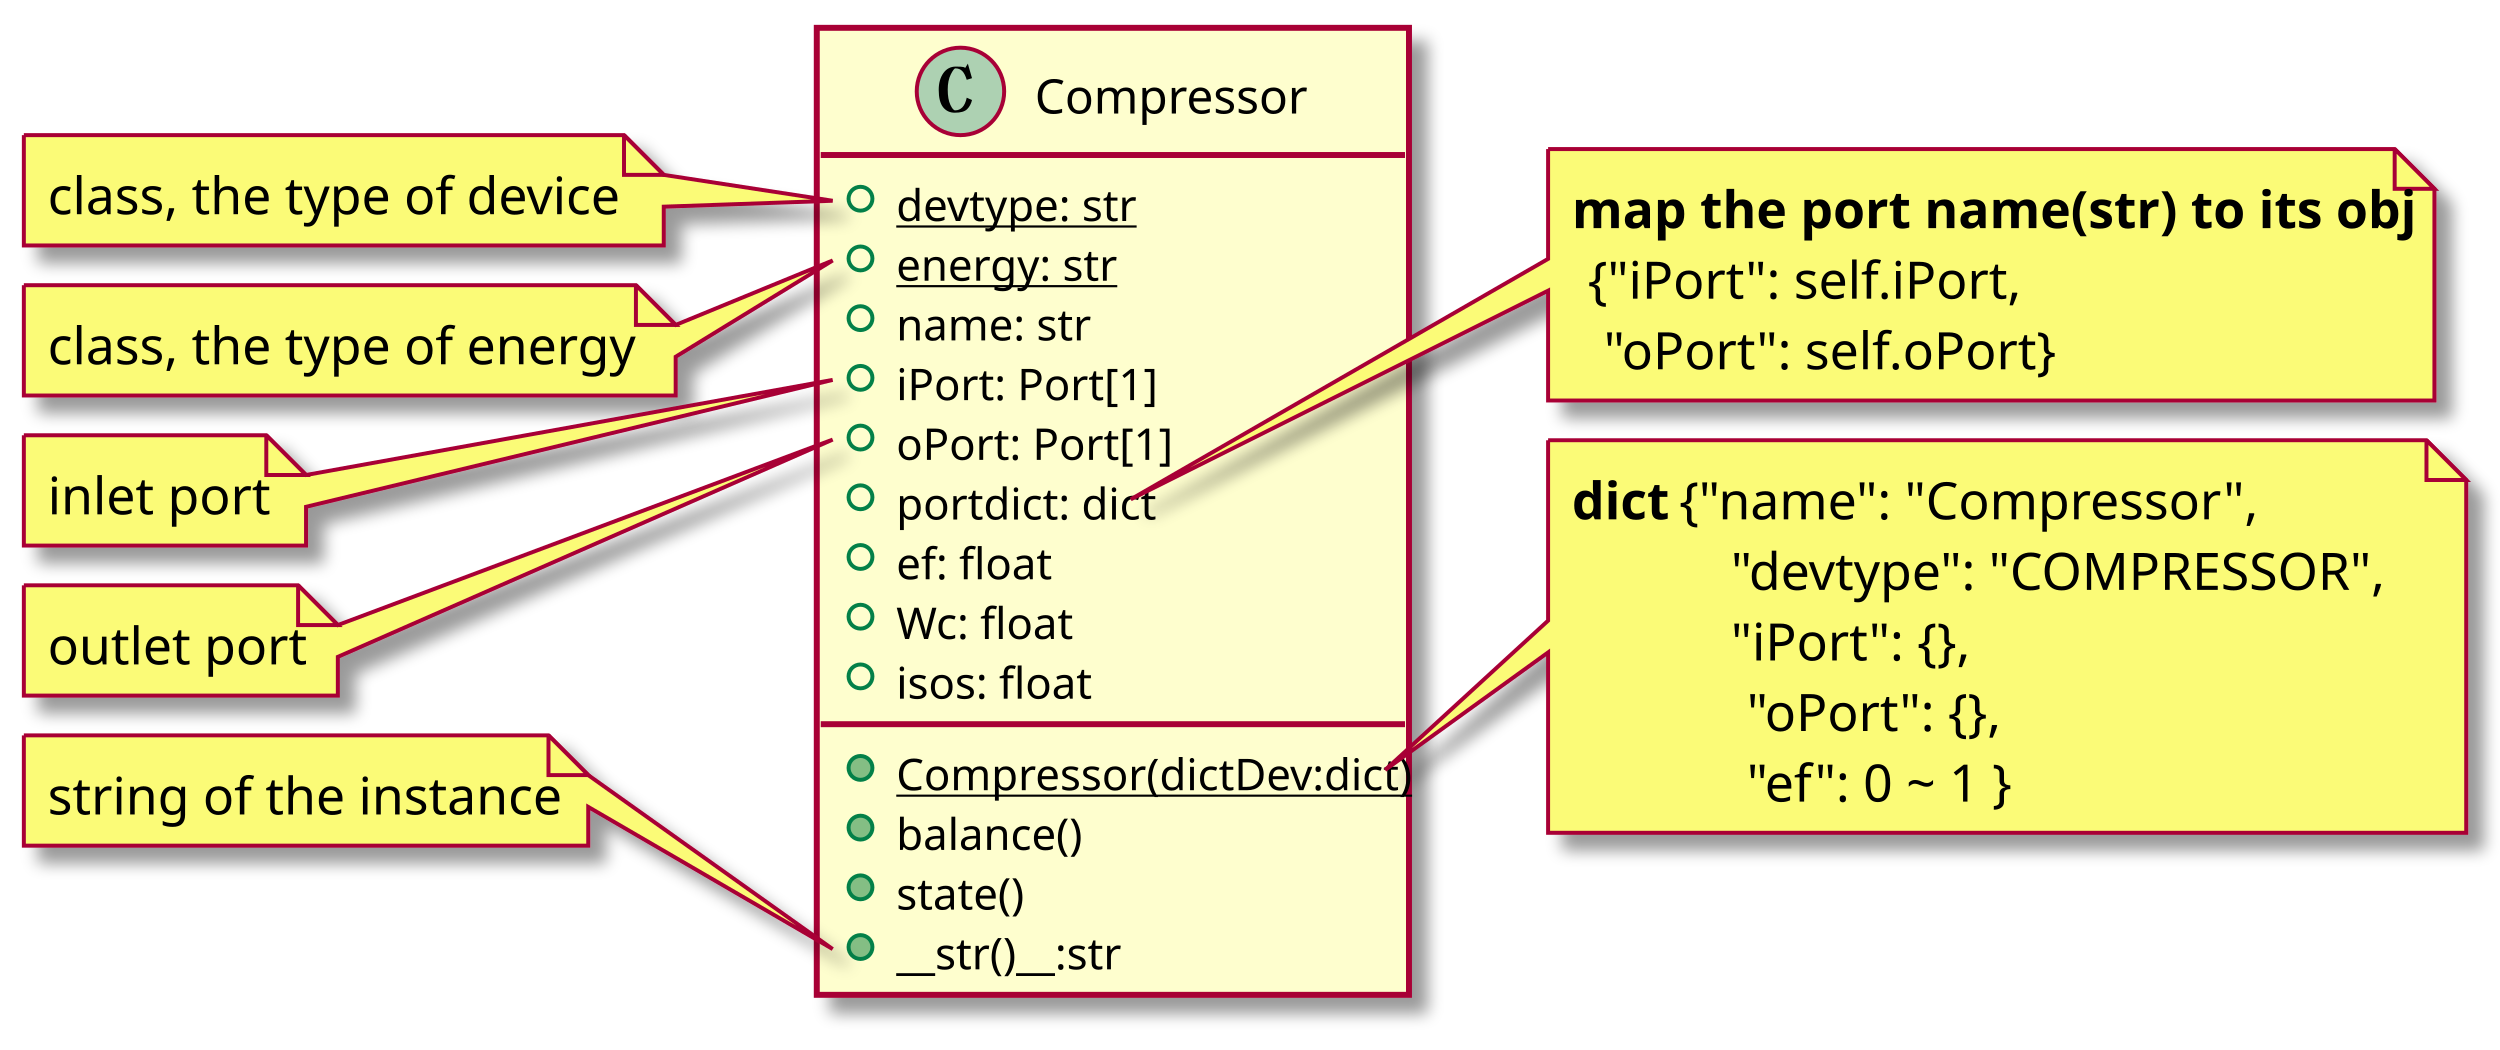
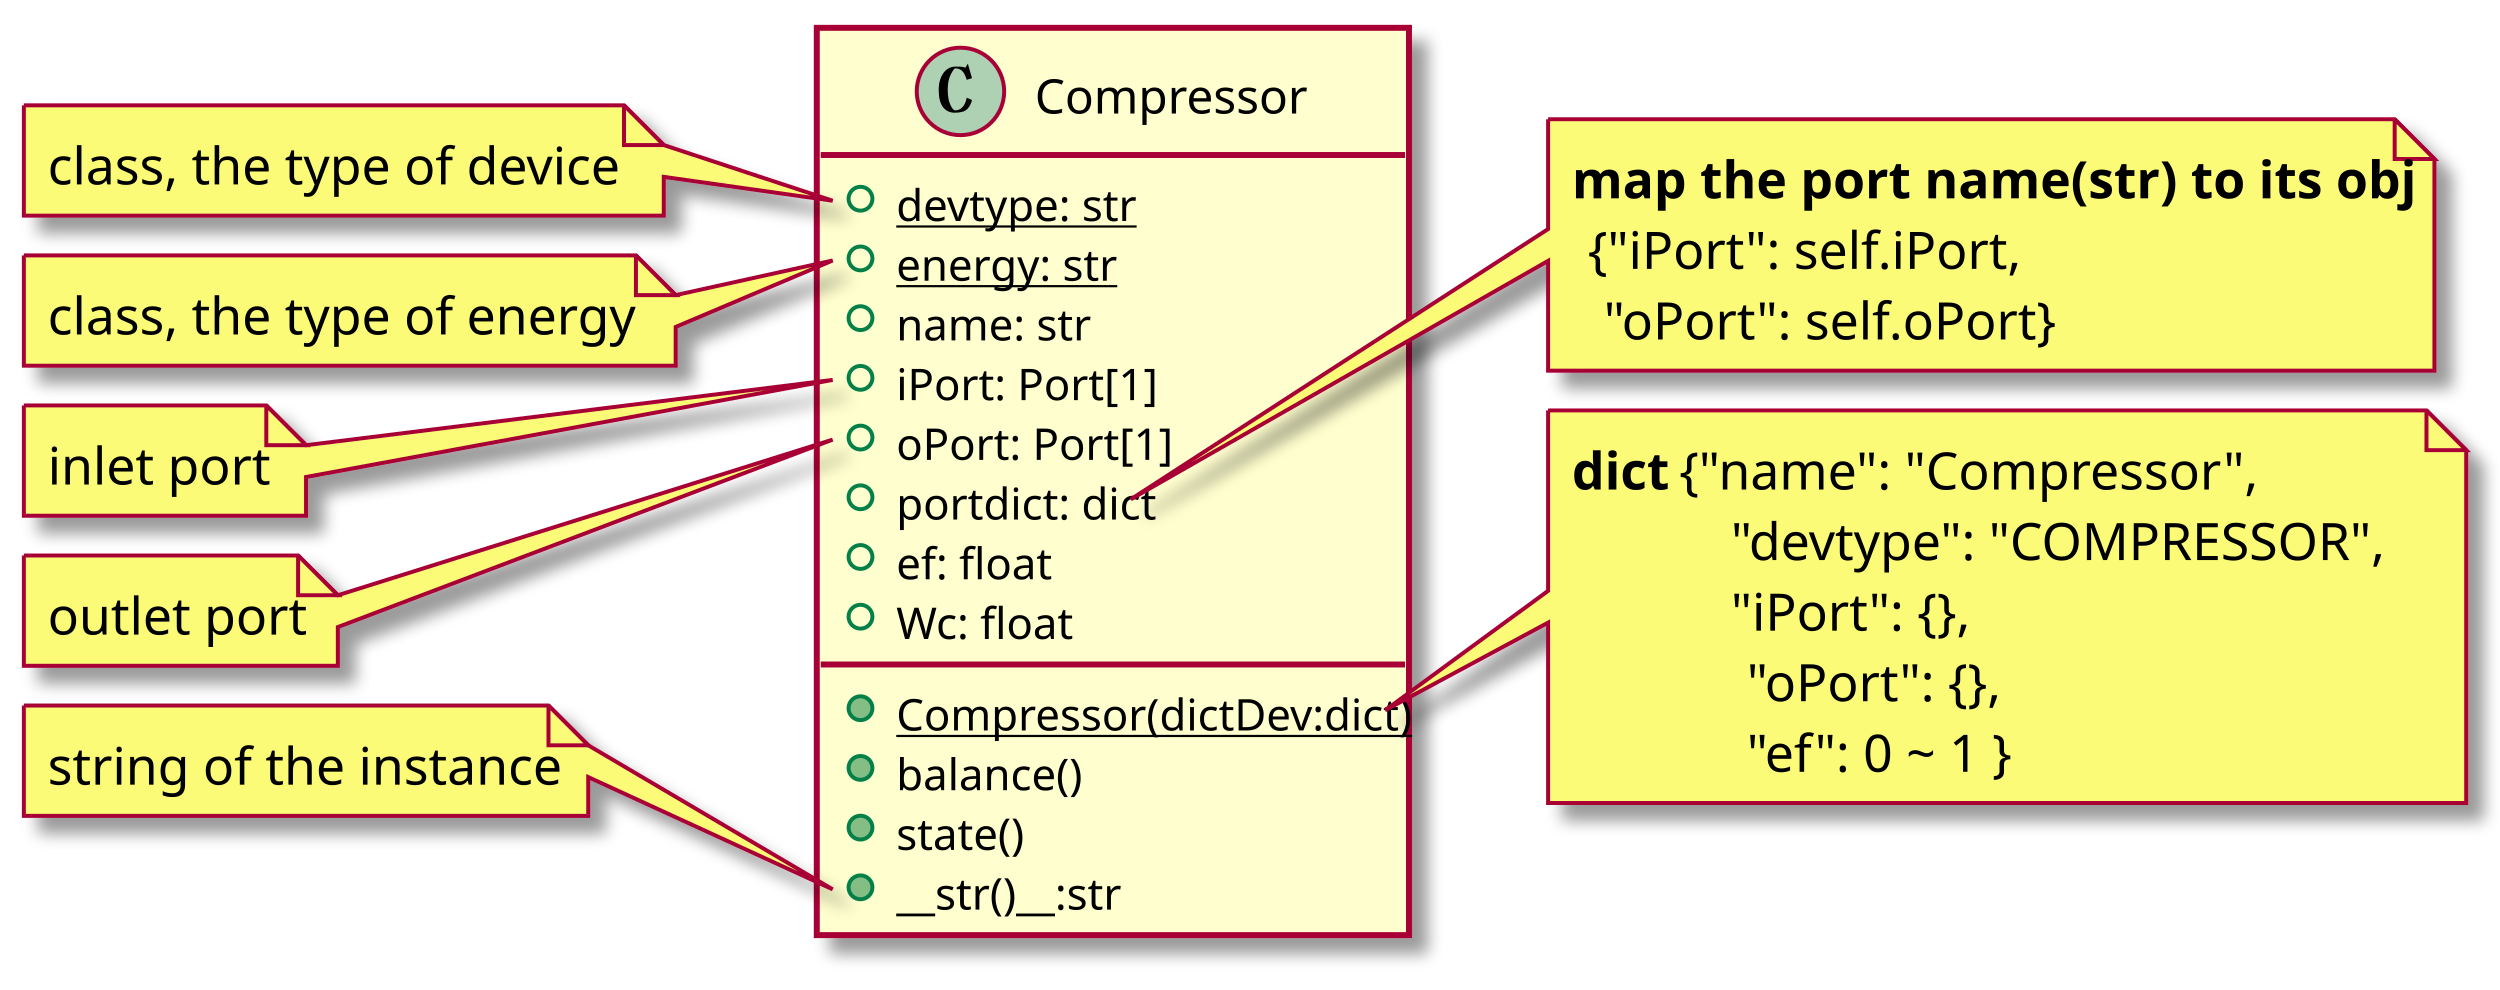
- <svg xmlns="http://www.w3.org/2000/svg" contentScriptType="application/ecmascript" contentStyleType="text/css" height="264px" preserveAspectRatio="none" style="width:629px;height:264px;background:#FFFFFF;" version="1.1" viewBox="0 0 629 264" width="629px" zoomAndPan="magnify">
+ <svg xmlns="http://www.w3.org/2000/svg" contentScriptType="application/ecmascript" contentStyleType="text/css" height="249px" preserveAspectRatio="none" style="width:629px;height:249px;background:#FFFFFF;" version="1.1" viewBox="0 0 629 249" width="629px" zoomAndPan="magnify">
  <defs>
-     <filter height="300%" id="f1ahy1m8o2zhh9" width="300%" x="-1" y="-1">
+     <filter height="300%" id="f4d4rcrqam0tv" width="300%" x="-1" y="-1">
      <feGaussianBlur result="blurOut" stdDeviation="2.0" />
      <feColorMatrix in="blurOut" result="blurOut2" type="matrix" values="0 0 0 0 0 0 0 0 0 0 0 0 0 0 0 0 0 0 .4 0" />
      <feOffset dx="4.0" dy="4.0" in="blurOut2" result="blurOut3" />
      <feBlend in="SourceGraphic" in2="blurOut3" mode="normal" />
    </filter>
  </defs>
  <g>
-     <rect codeLine="1" fill="#FEFECE" filter="url(#f1ahy1m8o2zhh9)" height="243.298" id="Compressor" style="stroke:#A80036;stroke-width:1.5;" width="149" x="205.5" y="7" />
+     <rect codeLine="1" fill="#FEFECE" filter="url(#f4d4rcrqam0tv)" height="228.275" id="Compressor" style="stroke:#A80036;stroke-width:1.5;" width="149" x="205.5" y="7" />
    <ellipse cx="241.65" cy="23" fill="#ADD1B2" rx="11" ry="11" style="stroke:#A80036;stroke-width:1.0;" />
    <path d="M240.228,28.359 Q238.369,28.359 237.275,26.969 Q236.181,25.578 236.181,22.594 Q236.181,20.062 237.345,18.406 Q238.509,16.75 240.494,16.75 Q241.963,16.75 242.431,16.875 Q242.9,17.078 242.9,17.078 Q242.9,17.078 242.9,17.008 Q242.9,16.938 243.509,16.016 L244.556,19.672 L243.228,20.078 Q242.759,18.531 242.095,17.867 Q241.431,17.203 240.369,17.203 Q239.978,17.203 239.213,18.734 Q238.447,20.266 238.447,22.516 Q238.447,24.984 239.111,26.375 Q239.775,27.766 240.306,27.766 Q241.369,27.766 242.127,27 Q242.884,26.234 243.228,24.578 L244.556,25.172 Q244.228,26.578 243.33,27.469 Q242.431,28.359 240.228,28.359 Z " fill="#000000" />
    <text fill="#000000" font-family="sans-serif" font-size="12" lengthAdjust="spacing" textLength="70" x="260.35" y="28.558">Compressor</text>
    <line style="stroke:#A80036;stroke-width:1.5;" x1="206.5" x2="353.5" y1="39" y2="39" />
    <ellipse cx="216.5" cy="50" rx="3" ry="3" style="stroke:#038048;stroke-width:1.0;fill:none;" />
    <text fill="#000000" font-family="sans-serif" font-size="11" lengthAdjust="spacing" text-decoration="underline" textLength="58" x="225.5" y="55.606">devtype: str</text>
    <ellipse cx="216.5" cy="65.023" rx="3" ry="3" style="stroke:#038048;stroke-width:1.0;fill:none;" />
    <text fill="#000000" font-family="sans-serif" font-size="11" lengthAdjust="spacing" text-decoration="underline" textLength="53" x="225.5" y="70.629">energy: str</text>
    <ellipse cx="216.5" cy="80.046" rx="3" ry="3" style="stroke:#038048;stroke-width:1.0;fill:none;" />
    <text fill="#000000" font-family="sans-serif" font-size="11" lengthAdjust="spacing" textLength="45" x="225.5" y="85.652">name: str</text>
    <ellipse cx="216.5" cy="95.069" rx="3" ry="3" style="stroke:#038048;stroke-width:1.0;fill:none;" />
    <text fill="#000000" font-family="sans-serif" font-size="11" lengthAdjust="spacing" textLength="58" x="225.5" y="100.675">iPort: Port[1]</text>
    <ellipse cx="216.5" cy="110.092" rx="3" ry="3" style="stroke:#038048;stroke-width:1.0;fill:none;" />
    <text fill="#000000" font-family="sans-serif" font-size="11" lengthAdjust="spacing" textLength="62" x="225.5" y="115.698">oPort: Port[1]</text>
    <ellipse cx="216.5" cy="125.115" rx="3" ry="3" style="stroke:#038048;stroke-width:1.0;fill:none;" />
    <text fill="#000000" font-family="sans-serif" font-size="11" lengthAdjust="spacing" textLength="59" x="225.5" y="130.721">portdict: dict</text>
    <ellipse cx="216.5" cy="140.138" rx="3" ry="3" style="stroke:#038048;stroke-width:1.0;fill:none;" />
    <text fill="#000000" font-family="sans-serif" font-size="11" lengthAdjust="spacing" textLength="37" x="225.5" y="145.744">ef: float</text>
    <ellipse cx="216.5" cy="155.161" rx="3" ry="3" style="stroke:#038048;stroke-width:1.0;fill:none;" />
    <text fill="#000000" font-family="sans-serif" font-size="11" lengthAdjust="spacing" textLength="43" x="225.5" y="160.767">Wc: float</text>
-     <ellipse cx="216.5" cy="170.184" rx="3" ry="3" style="stroke:#038048;stroke-width:1.0;fill:none;" />
-     <text fill="#000000" font-family="sans-serif" font-size="11" lengthAdjust="spacing" textLength="47" x="225.5" y="175.79">isos: float</text>
-     <line style="stroke:#A80036;stroke-width:1.5;" x1="206.5" x2="353.5" y1="182.207" y2="182.207" />
+     <line style="stroke:#A80036;stroke-width:1.5;" x1="206.5" x2="353.5" y1="167.184" y2="167.184" />
+     <ellipse cx="216.5" cy="178.184" fill="#84BE84" rx="3" ry="3" style="stroke:#038048;stroke-width:1.0;" />
+     <text fill="#000000" font-family="sans-serif" font-size="11" lengthAdjust="spacing" text-decoration="underline" textLength="123" x="225.5" y="183.79">Compressor(dictDev:dict)</text>
    <ellipse cx="216.5" cy="193.207" fill="#84BE84" rx="3" ry="3" style="stroke:#038048;stroke-width:1.0;" />
-     <text fill="#000000" font-family="sans-serif" font-size="11" lengthAdjust="spacing" text-decoration="underline" textLength="123" x="225.5" y="198.812">Compressor(dictDev:dict)</text>
+     <text fill="#000000" font-family="sans-serif" font-size="11" lengthAdjust="spacing" textLength="46" x="225.5" y="198.812">balance()</text>
    <ellipse cx="216.5" cy="208.23" fill="#84BE84" rx="3" ry="3" style="stroke:#038048;stroke-width:1.0;" />
-     <text fill="#000000" font-family="sans-serif" font-size="11" lengthAdjust="spacing" textLength="46" x="225.5" y="213.835">balance()</text>
+     <text fill="#000000" font-family="sans-serif" font-size="11" lengthAdjust="spacing" textLength="32" x="225.5" y="213.835">state()</text>
    <ellipse cx="216.5" cy="223.252" fill="#84BE84" rx="3" ry="3" style="stroke:#038048;stroke-width:1.0;" />
-     <text fill="#000000" font-family="sans-serif" font-size="11" lengthAdjust="spacing" textLength="32" x="225.5" y="228.858">state()</text>
-     <ellipse cx="216.5" cy="238.275" fill="#84BE84" rx="3" ry="3" style="stroke:#038048;stroke-width:1.0;" />
-     <text fill="#000000" font-family="sans-serif" font-size="11" lengthAdjust="spacing" textLength="61" x="225.5" y="243.881">__str()__:str</text>
-     <path d="M6,34 L6,61.754 A0,0 0 0 0 6,61.754 L167,61.754 A0,0 0 0 0 167,61.754 L167,52 L209.5,50.511 L167,44 L167,44 L157,34 L6,34 A0,0 0 0 0 6,34 " fill="#FBFB77" filter="url(#f1ahy1m8o2zhh9)" style="stroke:#A80036;stroke-width:1.0;" />
-     <path d="M157,34 L157,44 L167,44 L157,34 " fill="#FBFB77" style="stroke:#A80036;stroke-width:1.0;" />
-     <text fill="#000000" font-family="sans-serif" font-size="13" lengthAdjust="spacing" textLength="140" x="12" y="53.898">class, the type of device</text>
-     <path d="M6,71.754 L6,99.509 A0,0 0 0 0 6,99.509 L170,99.509 A0,0 0 0 0 170,99.509 L170,89.754 L209.5,65.534 L170,81.754 L170,81.754 L160,71.754 L6,71.754 A0,0 0 0 0 6,71.754 " fill="#FBFB77" filter="url(#f1ahy1m8o2zhh9)" style="stroke:#A80036;stroke-width:1.0;" />
-     <path d="M160,71.754 L160,81.754 L170,81.754 L160,71.754 " fill="#FBFB77" style="stroke:#A80036;stroke-width:1.0;" />
-     <text fill="#000000" font-family="sans-serif" font-size="13" lengthAdjust="spacing" textLength="143" x="12" y="91.652">class, the type of energy</text>
-     <path d="M6,109.509 L6,137.263 A0,0 0 0 0 6,137.263 L77,137.263 A0,0 0 0 0 77,137.263 L77,127.509 L209.5,95.58 L77,119.509 L77,119.509 L67,109.509 L6,109.509 A0,0 0 0 0 6,109.509 " fill="#FBFB77" filter="url(#f1ahy1m8o2zhh9)" style="stroke:#A80036;stroke-width:1.0;" />
-     <path d="M67,109.509 L67,119.509 L77,119.509 L67,109.509 " fill="#FBFB77" style="stroke:#A80036;stroke-width:1.0;" />
-     <text fill="#000000" font-family="sans-serif" font-size="13" lengthAdjust="spacing" textLength="50" x="12" y="129.407">inlet port</text>
-     <path d="M6,147.263 L6,175.018 A0,0 0 0 0 6,175.018 L85,175.018 A0,0 0 0 0 85,175.018 L85,165.263 L209.5,110.603 L85,157.263 L85,157.263 L75,147.263 L6,147.263 A0,0 0 0 0 6,147.263 " fill="#FBFB77" filter="url(#f1ahy1m8o2zhh9)" style="stroke:#A80036;stroke-width:1.0;" />
-     <path d="M75,147.263 L75,157.263 L85,157.263 L75,147.263 " fill="#FBFB77" style="stroke:#A80036;stroke-width:1.0;" />
-     <text fill="#000000" font-family="sans-serif" font-size="13" lengthAdjust="spacing" textLength="58" x="12" y="167.161">outlet port</text>
-     <path d="M6,185.018 L6,212.772 A0,0 0 0 0 6,212.772 L148,212.772 A0,0 0 0 0 148,212.772 L148,203.018 L209.5,238.787 L148,195.018 L148,195.018 L138,185.018 L6,185.018 A0,0 0 0 0 6,185.018 " fill="#FBFB77" filter="url(#f1ahy1m8o2zhh9)" style="stroke:#A80036;stroke-width:1.0;" />
-     <path d="M138,185.018 L138,195.018 L148,195.018 L138,185.018 " fill="#FBFB77" style="stroke:#A80036;stroke-width:1.0;" />
-     <text fill="#000000" font-family="sans-serif" font-size="13" lengthAdjust="spacing" textLength="121" x="12" y="204.916">string of the instance</text>
-     <path d="M389.5,37.5 L389.5,65.132 L284.5,125.626 L389.5,73.132 L389.5,100.763 A0,0 0 0 0 389.5,100.763 L612.5,100.763 A0,0 0 0 0 612.5,100.763 L612.5,47.5 L602.5,37.5 L389.5,37.5 A0,0 0 0 0 389.5,37.5 " fill="#FBFB77" filter="url(#f1ahy1m8o2zhh9)" style="stroke:#A80036;stroke-width:1.0;" />
-     <path d="M602.5,37.5 L602.5,47.5 L612.5,47.5 L602.5,37.5 " fill="#FBFB77" style="stroke:#A80036;stroke-width:1.0;" />
-     <text fill="#000000" font-family="sans-serif" font-size="13" font-weight="bold" lengthAdjust="spacing" textLength="202" x="395.5" y="57.398">map the port name(str) to its obj</text>
-     <text fill="#000000" font-family="sans-serif" font-size="13" lengthAdjust="spacing" textLength="104" x="399.5" y="75.152">{"iPort": self.iPort,</text>
-     <text fill="#000000" font-family="sans-serif" font-size="13" lengthAdjust="spacing" textLength="108" x="403.5" y="92.907">"oPort": self.oPort}</text>
-     <path d="M389.5,110.763 L389.5,156.149 L348.5,193.718 L389.5,164.149 L389.5,209.535 A0,0 0 0 0 389.5,209.535 L620.5,209.535 A0,0 0 0 0 620.5,209.535 L620.5,120.763 L610.5,110.763 L389.5,110.763 A0,0 0 0 0 389.5,110.763 " fill="#FBFB77" filter="url(#f1ahy1m8o2zhh9)" style="stroke:#A80036;stroke-width:1.0;" />
-     <path d="M610.5,110.763 L610.5,120.763 L620.5,120.763 L610.5,110.763 " fill="#FBFB77" style="stroke:#A80036;stroke-width:1.0;" />
-     <text fill="#000000" font-family="sans-serif" font-size="13" font-weight="bold" lengthAdjust="spacing" textLength="23" x="395.5" y="130.661">dict</text>
-     <text fill="#000000" font-family="sans-serif" font-size="13" lengthAdjust="spacing" textLength="138" x="422.5" y="130.661">{"name": "Compressor",</text>
-     <text fill="#000000" font-family="sans-serif" font-size="13" lengthAdjust="spacing" textLength="170" x="435.5" y="148.416">"devtype": "COMPRESSOR",</text>
-     <text fill="#000000" font-family="sans-serif" font-size="13" lengthAdjust="spacing" textLength="57" x="435.5" y="166.17">"iPort": {},</text>
-     <text fill="#000000" font-family="sans-serif" font-size="13" lengthAdjust="spacing" textLength="61" x="439.5" y="183.924">"oPort": {},</text>
-     <text fill="#000000" font-family="sans-serif" font-size="13" lengthAdjust="spacing" textLength="66" x="439.5" y="201.679">"ef": 0 ~ 1 }</text>
+     <text fill="#000000" font-family="sans-serif" font-size="11" lengthAdjust="spacing" textLength="61" x="225.5" y="228.858">__str()__:str</text>
+     <path d="M6,26.5 L6,54.254 A0,0 0 0 0 6,54.254 L167,54.254 A0,0 0 0 0 167,54.254 L167,44.5 L209.5,50.511 L167,36.5 L167,36.5 L157,26.5 L6,26.5 A0,0 0 0 0 6,26.5 " fill="#FBFB77" filter="url(#f4d4rcrqam0tv)" style="stroke:#A80036;stroke-width:1.0;" />
+     <path d="M157,26.5 L157,36.5 L167,36.5 L157,26.5 " fill="#FBFB77" style="stroke:#A80036;stroke-width:1.0;" />
+     <text fill="#000000" font-family="sans-serif" font-size="13" lengthAdjust="spacing" textLength="140" x="12" y="46.398">class, the type of device</text>
+     <path d="M6,64.254 L6,92.009 A0,0 0 0 0 6,92.009 L170,92.009 A0,0 0 0 0 170,92.009 L170,82.254 L209.5,65.534 L170,74.254 L170,74.254 L160,64.254 L6,64.254 A0,0 0 0 0 6,64.254 " fill="#FBFB77" filter="url(#f4d4rcrqam0tv)" style="stroke:#A80036;stroke-width:1.0;" />
+     <path d="M160,64.254 L160,74.254 L170,74.254 L160,64.254 " fill="#FBFB77" style="stroke:#A80036;stroke-width:1.0;" />
+     <text fill="#000000" font-family="sans-serif" font-size="13" lengthAdjust="spacing" textLength="143" x="12" y="84.152">class, the type of energy</text>
+     <path d="M6,102.009 L6,129.763 A0,0 0 0 0 6,129.763 L77,129.763 A0,0 0 0 0 77,129.763 L77,120.009 L209.5,95.58 L77,112.009 L77,112.009 L67,102.009 L6,102.009 A0,0 0 0 0 6,102.009 " fill="#FBFB77" filter="url(#f4d4rcrqam0tv)" style="stroke:#A80036;stroke-width:1.0;" />
+     <path d="M67,102.009 L67,112.009 L77,112.009 L67,102.009 " fill="#FBFB77" style="stroke:#A80036;stroke-width:1.0;" />
+     <text fill="#000000" font-family="sans-serif" font-size="13" lengthAdjust="spacing" textLength="50" x="12" y="121.907">inlet port</text>
+     <path d="M6,139.763 L6,167.518 A0,0 0 0 0 6,167.518 L85,167.518 A0,0 0 0 0 85,167.518 L85,157.763 L209.5,110.603 L85,149.763 L85,149.763 L75,139.763 L6,139.763 A0,0 0 0 0 6,139.763 " fill="#FBFB77" filter="url(#f4d4rcrqam0tv)" style="stroke:#A80036;stroke-width:1.0;" />
+     <path d="M75,139.763 L75,149.763 L85,149.763 L75,139.763 " fill="#FBFB77" style="stroke:#A80036;stroke-width:1.0;" />
+     <text fill="#000000" font-family="sans-serif" font-size="13" lengthAdjust="spacing" textLength="58" x="12" y="159.661">outlet port</text>
+     <path d="M6,177.518 L6,205.272 A0,0 0 0 0 6,205.272 L148,205.272 A0,0 0 0 0 148,205.272 L148,195.518 L209.5,223.764 L148,187.518 L148,187.518 L138,177.518 L6,177.518 A0,0 0 0 0 6,177.518 " fill="#FBFB77" filter="url(#f4d4rcrqam0tv)" style="stroke:#A80036;stroke-width:1.0;" />
+     <path d="M138,177.518 L138,187.518 L148,187.518 L138,177.518 " fill="#FBFB77" style="stroke:#A80036;stroke-width:1.0;" />
+     <text fill="#000000" font-family="sans-serif" font-size="13" lengthAdjust="spacing" textLength="121" x="12" y="197.416">string of the instance</text>
+     <path d="M389.5,30 L389.5,57.632 L284.5,125.626 L389.5,65.632 L389.5,93.263 A0,0 0 0 0 389.5,93.263 L612.5,93.263 A0,0 0 0 0 612.5,93.263 L612.5,40 L602.5,30 L389.5,30 A0,0 0 0 0 389.5,30 " fill="#FBFB77" filter="url(#f4d4rcrqam0tv)" style="stroke:#A80036;stroke-width:1.0;" />
+     <path d="M602.5,30 L602.5,40 L612.5,40 L602.5,30 " fill="#FBFB77" style="stroke:#A80036;stroke-width:1.0;" />
+     <text fill="#000000" font-family="sans-serif" font-size="13" font-weight="bold" lengthAdjust="spacing" textLength="202" x="395.5" y="49.898">map the port name(str) to its obj</text>
+     <text fill="#000000" font-family="sans-serif" font-size="13" lengthAdjust="spacing" textLength="104" x="399.5" y="67.652">{"iPort": self.iPort,</text>
+     <text fill="#000000" font-family="sans-serif" font-size="13" lengthAdjust="spacing" textLength="108" x="403.5" y="85.407">"oPort": self.oPort}</text>
+     <path d="M389.5,103.263 L389.5,148.649 L348.5,178.695 L389.5,156.649 L389.5,202.035 A0,0 0 0 0 389.5,202.035 L620.5,202.035 A0,0 0 0 0 620.5,202.035 L620.5,113.263 L610.5,103.263 L389.5,103.263 A0,0 0 0 0 389.5,103.263 " fill="#FBFB77" filter="url(#f4d4rcrqam0tv)" style="stroke:#A80036;stroke-width:1.0;" />
+     <path d="M610.5,103.263 L610.5,113.263 L620.5,113.263 L610.5,103.263 " fill="#FBFB77" style="stroke:#A80036;stroke-width:1.0;" />
+     <text fill="#000000" font-family="sans-serif" font-size="13" font-weight="bold" lengthAdjust="spacing" textLength="23" x="395.5" y="123.161">dict</text>
+     <text fill="#000000" font-family="sans-serif" font-size="13" lengthAdjust="spacing" textLength="138" x="422.5" y="123.161">{"name": "Compressor",</text>
+     <text fill="#000000" font-family="sans-serif" font-size="13" lengthAdjust="spacing" textLength="170" x="435.5" y="140.916">"devtype": "COMPRESSOR",</text>
+     <text fill="#000000" font-family="sans-serif" font-size="13" lengthAdjust="spacing" textLength="57" x="435.5" y="158.67">"iPort": {},</text>
+     <text fill="#000000" font-family="sans-serif" font-size="13" lengthAdjust="spacing" textLength="61" x="439.5" y="176.424">"oPort": {},</text>
+     <text fill="#000000" font-family="sans-serif" font-size="13" lengthAdjust="spacing" textLength="66" x="439.5" y="194.179">"ef": 0 ~ 1 }</text>
  </g>
</svg>
